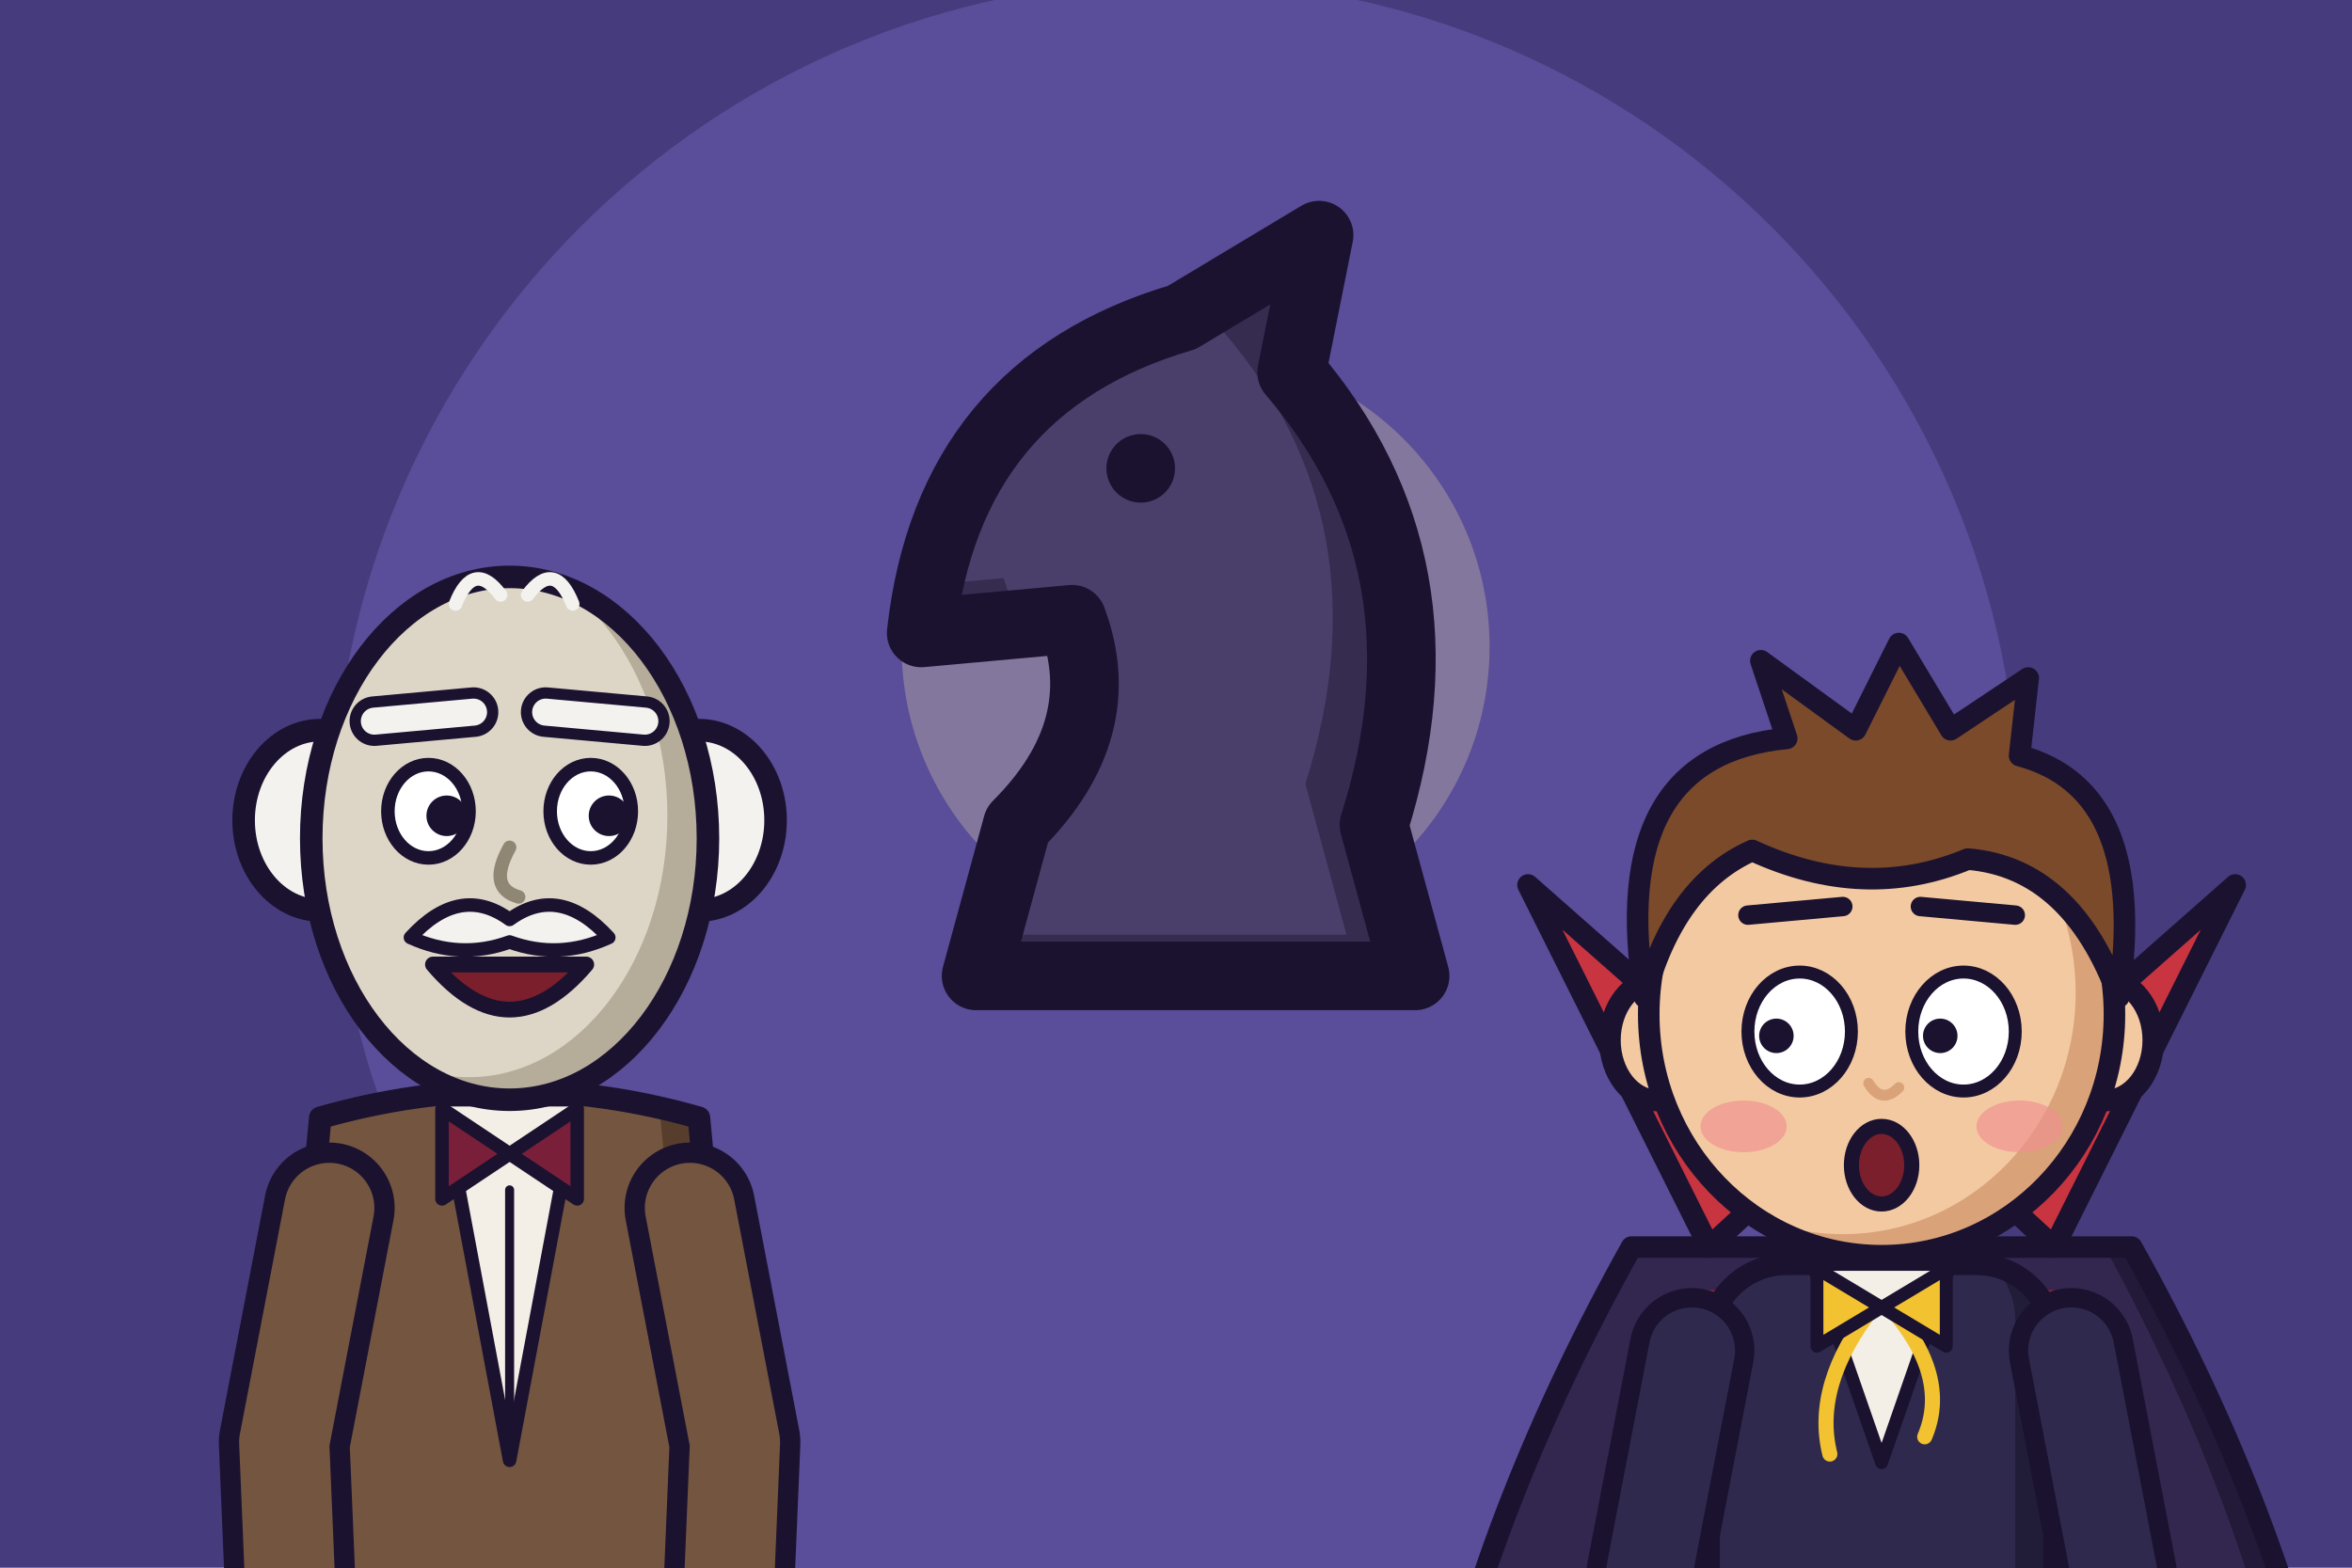
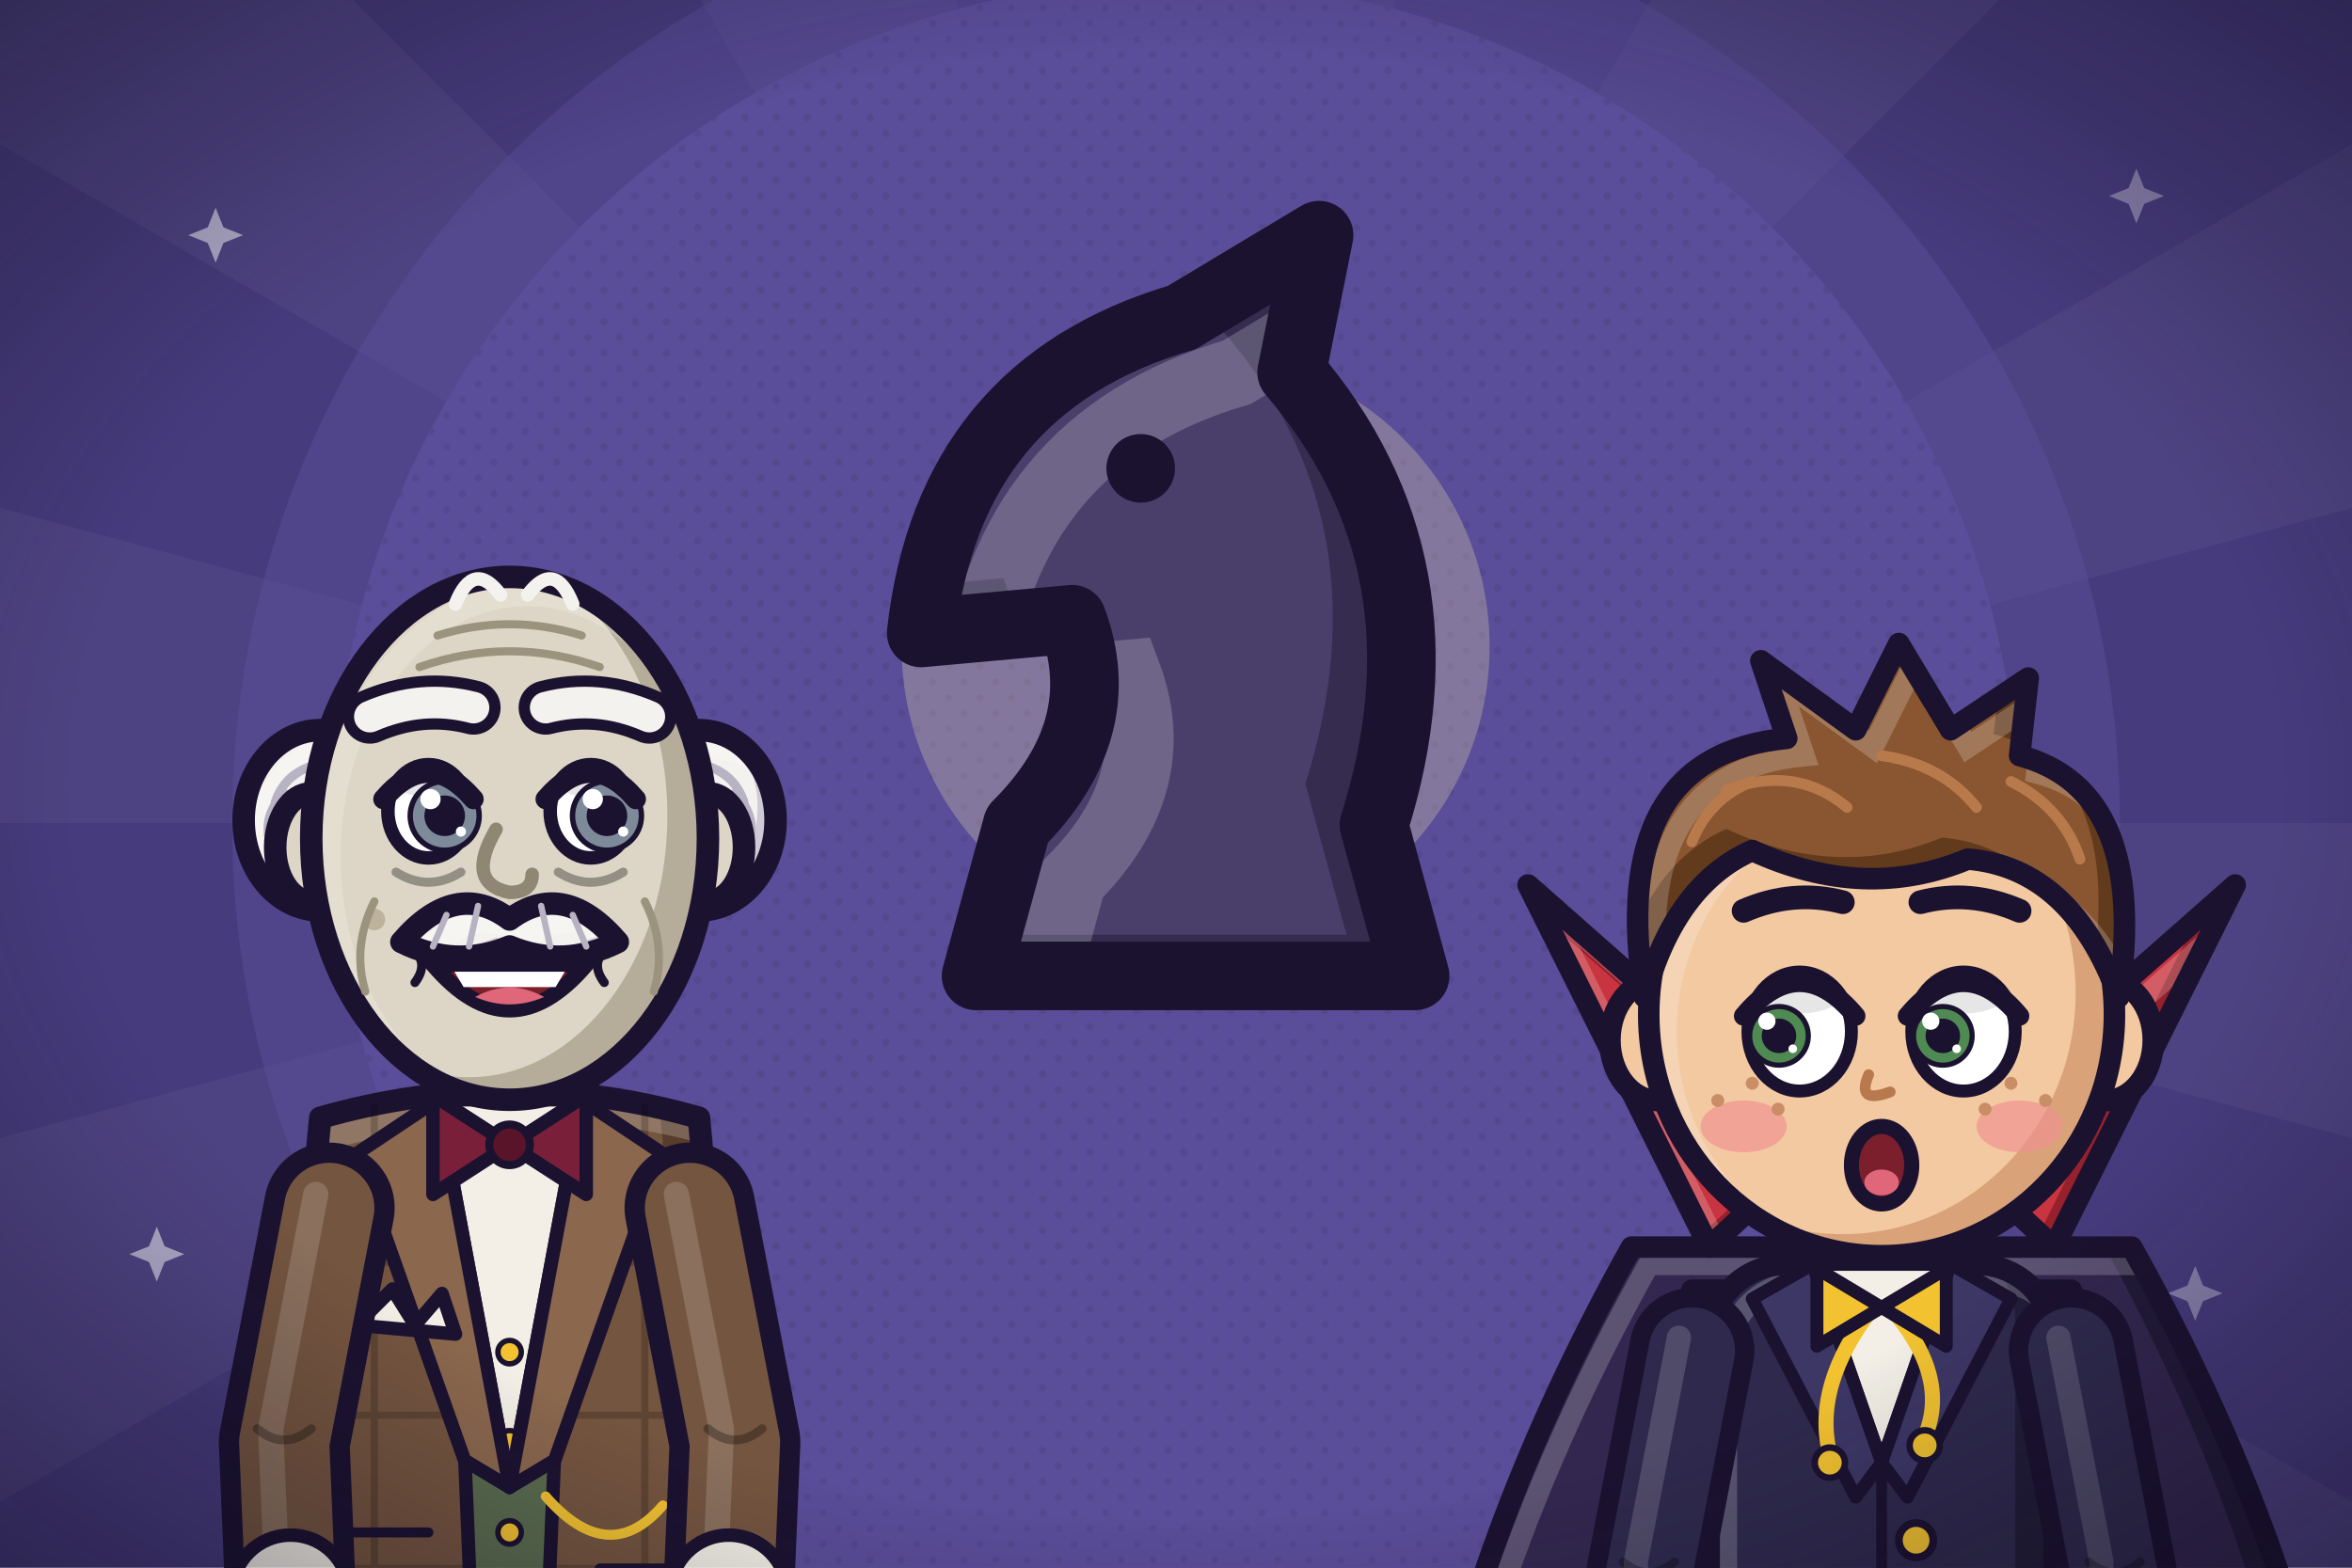
<svg xmlns="http://www.w3.org/2000/svg" viewBox="0 0 1200 800" width="1200" height="800">
+   <defs>
+     <pattern id="wp" width="80" height="110" patternUnits="userSpaceOnUse">
+       <g fill="none" stroke="#000" stroke-opacity=".1" stroke-width="2.5" stroke-linecap="round">
+         <path d="M40 8 Q58 30 40 55 Q22 30 40 8Z M40 55 Q52 70 40 86 Q28 70 40 55Z M40 86 V104 M28 98 Q40 88 52 98 M22 30 Q10 26 6 14 M58 30 Q70 26 74 14" />
+       </g>
+       <g fill="#fff" fill-opacity=".08">
+         <circle cx="0" cy="55" r="5" />
+         <circle cx="80" cy="55" r="5" />
+         <circle cx="0" cy="0" r="3" />
+         <circle cx="80" cy="0" r="3" />
+         <circle cx="0" cy="110" r="3" />
+         <circle cx="80" cy="110" r="3" />
+         <path d="M40 20 Q48 32 40 44 Q32 32 40 20Z" />
+       </g>
+     </pattern>
+     <pattern id="grain" width="320" height="60" patternUnits="userSpaceOnUse">
+       <g fill="none" stroke="#000" stroke-opacity=".13" stroke-width="2" stroke-linecap="round">
+         <path d="M10 12 q60 -8 120 0 t120 2 M40 30 q50 6 100 0 M190 28 q50 -6 110 2 M20 48 q70 -6 140 0 M210 50 q40 4 90 -2" />
+         <ellipse cx="170" cy="30" rx="12" ry="5" />
+         <ellipse cx="170" cy="30" rx="5" ry="2" />
+       </g>
+       <g fill="none" stroke="#fff" stroke-opacity=".06" stroke-width="2">
+         <path d="M60 20 q60 -6 110 0 M220 40 q40 -4 80 0" />
+       </g>
+     </pattern>
+     <pattern id="dots" width="16" height="16" patternUnits="userSpaceOnUse">
+       <circle cx="4" cy="4" r="1.8" fill="#000" fill-opacity=".07" />
+       <circle cx="12" cy="12" r="1.8" fill="#000" fill-opacity=".07" />
+     </pattern>
+     <radialGradient id="vig" cx=".5" cy=".5" r=".75">
+       <stop offset=".62" stop-color="#0b0718" stop-opacity="0" />
+       <stop offset="1" stop-color="#0b0718" stop-opacity=".5" />
+     </radialGradient>
+   </defs>
  <rect width="1200" height="800" fill="#463b7c" />
+   <path d="M600 420 L1800 420 L1759.1 730.6Z" fill="#fff" opacity=".045" />
+   <path d="M600 420 L1639.2 1020 L1448.5 1268.5Z" fill="#fff" opacity=".045" />
+   <path d="M600 420 L1200 1459.2 L910.6 1579.1Z" fill="#fff" opacity=".045" />
+   <path d="M600 420 L600 1620 L289.4 1579.1Z" fill="#fff" opacity=".045" />
+   <path d="M600 420 L0 1459.2 L-248.5 1268.5Z" fill="#fff" opacity=".045" />
+   <path d="M600 420 L-439.2 1020 L-559.1 730.6Z" fill="#fff" opacity=".045" />
+   <path d="M600 420 L-600 420 L-559.1 109.4Z" fill="#fff" opacity=".045" />
+   <path d="M600 420 L-439.2 -180 L-248.5 -428.5Z" fill="#fff" opacity=".045" />
+   <path d="M600 420 L0 -619.2 L289.4 -739.1Z" fill="#fff" opacity=".045" />
+   <path d="M600 420 L600 -780 L910.6 -739.1Z" fill="#fff" opacity=".045" />
+   <path d="M600 420 L1200 -619.2 L1448.5 -428.5Z" fill="#fff" opacity=".045" />
+   <path d="M600 420 L1639.2 -180 L1759.1 109.4Z" fill="#fff" opacity=".045" />
+   <circle cx="600" cy="420" r="481.6" fill="#5a4d99" opacity=".5" />
  <circle cx="600" cy="420" r="430" fill="#5a4d99" />
+   <circle cx="600" cy="420" r="430" fill="url(#dots)" />
+   <path d="M110 106 l4 10 l10 4 l-10 4 l-4 10 l-4 -10 l-10 -4 l10 -4z" fill="#fff" opacity="0.55" />
+   <path d="M1090 86 l4 10 l10 4 l-10 4 l-4 10 l-4 -10 l-10 -4 l10 -4z" fill="#fff" opacity="0.35" />
+   <path d="M80 626 l4 10 l10 4 l-10 4 l-4 10 l-4 -10 l-10 -4 l10 -4z" fill="#fff" opacity="0.55" />
+   <path d="M1120 646 l4 10 l10 4 l-10 4 l-4 10 l-4 -10 l-10 -4 l10 -4z" fill="#fff" opacity="0.35" />
+   <path d="M200 366 l4 10 l10 4 l-10 4 l-4 10 l-4 -10 l-10 -4 l10 -4z" fill="#fff" opacity="0.55" />
+   <path d="M1010 386 l4 10 l10 4 l-10 4 l-4 10 l-4 -10 l-10 -4 l10 -4z" fill="#fff" opacity="0.35" />
  <g transform="translate(260 1150) scale(2.3)">
    <ellipse cx="0" cy="2" rx="80" ry="12" fill="#000" opacity=".25" />
    <rect x="-27" y="-132" width="23" height="124" rx="5" fill="#3d3a50" stroke="#1b1230" stroke-width="5" stroke-linejoin="round" stroke-linecap="round" />
    <rect x="4" y="-132" width="23" height="124" rx="5" fill="#3d3a50" stroke="#1b1230" stroke-width="5" stroke-linejoin="round" stroke-linecap="round" />
+     <path d="M-15 -126 V-12 M16 -126 V-12" fill="none" stroke="#23212f" stroke-width="1.8" stroke-linecap="round" stroke-linejoin="round" />
+     <rect x="-27" y="-132" width="7" height="120" rx="3" fill="#fff" opacity=".1" />
+     <rect x="4" y="-132" width="7" height="120" rx="3" fill="#fff" opacity=".1" />
    <ellipse cx="-20" cy="-4" rx="20" ry="9" fill="#2a1c18" stroke="#1b1230" stroke-width="5" stroke-linejoin="round" stroke-linecap="round" />
+     <ellipse cx="-26" cy="-7" rx="7" ry="2.5" fill="#fff" opacity=".35" />
+     <path d="M-38 0 h36" fill="none" stroke="#1b1230" stroke-width="2" stroke-linecap="round" stroke-linejoin="round" />
    <ellipse cx="20" cy="-4" rx="20" ry="9" fill="#2a1c18" stroke="#1b1230" stroke-width="5" stroke-linejoin="round" stroke-linecap="round" />
+     <ellipse cx="14" cy="-7" rx="7" ry="2.5" fill="#fff" opacity=".35" />
+     <path d="M2 0 h36" fill="none" stroke="#1b1230" stroke-width="2" stroke-linecap="round" stroke-linejoin="round" />
    <g transform="translate(0 0)">
      <clipPath id="c0">
        <path d="M-42 -252 Q-50 -170 -44 -118 L44 -118 Q50 -170 42 -252 Q0 -264 -42 -252Z" />
      </clipPath>
      <path d="M-42 -252 Q-50 -170 -44 -118 L44 -118 Q50 -170 42 -252 Q0 -264 -42 -252Z" fill="#573d2c" />
      <g clip-path="url(#c0)">
        <path d="M-42 -252 Q-50 -170 -44 -118 L44 -118 Q50 -170 42 -252 Q0 -264 -42 -252Z" fill="#74553f" transform="translate(-9 -5)" />
+         <path d="M-42 -252 Q-50 -170 -44 -118 L44 -118 Q50 -170 42 -252 Q0 -264 -42 -252Z" fill="none" stroke="#fff" stroke-opacity=".2" stroke-width="5" transform="translate(4 4)" />
      </g>
      <path d="M-42 -252 Q-50 -170 -44 -118 L44 -118 Q50 -170 42 -252 Q0 -264 -42 -252Z" fill="none" stroke="#1b1230" stroke-width="5" stroke-linejoin="round" stroke-linecap="round" />
-       <path d="M-15 -256 L0 -176 L15 -256 Z" fill="#f3efe6" stroke="#1b1230" stroke-width="3" stroke-linejoin="round" stroke-linecap="round" />
-       <path d="M0 -236 V-180" fill="none" stroke="#1b1230" stroke-width="2" stroke-linecap="round" stroke-linejoin="round" />
-       <path d="M0 -244 L-15 -254 L-15 -234 Z" fill="#7a1f3a" stroke="#1b1230" stroke-width="3" stroke-linejoin="round" stroke-linecap="round" />
-       <path d="M0 -244 L15 -254 L15 -234 Z" fill="#7a1f3a" stroke="#1b1230" stroke-width="3" stroke-linejoin="round" stroke-linecap="round" />
+       <clipPath id="c1">
+         <path d="M-42 -252 Q-50 -170 -44 -118 L44 -118 Q50 -170 42 -252 Q0 -264 -42 -252Z" />
+       </clipPath>
+       <g clip-path="url(#c1)">
+         <path d="M-50 -220 H50 M-50 -186 H50 M-50 -152 H50 M-30 -260 V-118 M30 -260 V-118" fill="none" stroke="#00000030" stroke-width="1.6" stroke-linecap="round" stroke-linejoin="round" />
+       </g>
+       <path d="M-16 -256 L0 -170 L16 -256 Z" fill="#f3efe6" stroke="#1b1230" stroke-width="3" stroke-linejoin="round" stroke-linecap="round" />
+       <path d="M-12 -226 L0 -170 L12 -226 L8 -130 L-8 -130Z" fill="#5a6b4e" stroke="#1b1230" stroke-width="3" stroke-linejoin="round" stroke-linecap="round" />
+       <circle cx="0" cy="-200" r="2.6" fill="#f2c230" stroke="#1b1230" stroke-width="1.2" />
+       <circle cx="0" cy="-180" r="2.6" fill="#f2c230" stroke="#1b1230" stroke-width="1.2" />
+       <circle cx="0" cy="-160" r="2.6" fill="#f2c230" stroke="#1b1230" stroke-width="1.2" />
+       <circle cx="0" cy="-142" r="2.6" fill="#f2c230" stroke="#1b1230" stroke-width="1.2" />
+       <path d="M-16 -256 L-34 -244 L-10 -176 L0 -170Z" fill="#8a674d" stroke="#1b1230" stroke-width="3" stroke-linejoin="round" stroke-linecap="round" />
+       <path d="M16 -256 L34 -244 L10 -176 L0 -170Z" fill="#8a674d" stroke="#1b1230" stroke-width="3" stroke-linejoin="round" stroke-linecap="round" />
+       <path d="M8 -168 q14 16 26 2" fill="none" stroke="#f2c230" stroke-width="2.2" stroke-linecap="round" stroke-linejoin="round" />
+       <path d="M-36 -160 h18 M20 -152 h16" fill="none" stroke="#1b1230" stroke-width="2.2" stroke-linecap="round" stroke-linejoin="round" />
+       <path d="M-34 -206 l8 -8 l5 8 l6 -7 l3 9z" fill="#f3efe6" stroke="#1b1230" stroke-width="3" stroke-linejoin="round" stroke-linecap="round" />
+       <path d="M0 -246 L-17 -257 L-17 -235 Z" fill="#7a1f3a" stroke="#1b1230" stroke-width="3" stroke-linejoin="round" stroke-linecap="round" />
+       <path d="M0 -246 L17 -257 L17 -235 Z" fill="#7a1f3a" stroke="#1b1230" stroke-width="3" stroke-linejoin="round" stroke-linecap="round" />
+       <circle cx="0" cy="-246" r="4.5" fill="#5a1429" stroke="#1b1230" stroke-width="1.8" />
    </g>
    <g transform="translate(0 0)">
      <g transform="translate(0 -314)">
-         <ellipse cx="-42" cy="-4" rx="17" ry="20" fill="#f4f2ee" stroke="#1b1230" stroke-width="5" stroke-linejoin="round" stroke-linecap="round" />
-         <ellipse cx="42" cy="-4" rx="17" ry="20" fill="#f4f2ee" stroke="#1b1230" stroke-width="5" stroke-linejoin="round" stroke-linecap="round" />
-         <clipPath id="c1">
+         <clipPath id="c2">
+           <ellipse cx="-42" cy="-4" rx="17" ry="20" />
+         </clipPath>
+         <ellipse cx="-42" cy="-4" rx="17" ry="20" fill="#cfcbd6" />
+         <g clip-path="url(#c2)">
+           <ellipse cx="-42" cy="-4" rx="17" ry="20" fill="#f4f2ee" transform="translate(-4 -3)" />
+           <ellipse cx="-42" cy="-4" rx="17" ry="20" fill="none" stroke="#fff" stroke-opacity=".2" stroke-width="5" transform="translate(4 4)" />
+         </g>
+         <ellipse cx="-42" cy="-4" rx="17" ry="20" fill="none" stroke="#1b1230" stroke-width="5" stroke-linejoin="round" stroke-linecap="round" />
+         <clipPath id="c3">
+           <ellipse cx="42" cy="-4" rx="17" ry="20" />
+         </clipPath>
+         <ellipse cx="42" cy="-4" rx="17" ry="20" fill="#cfcbd6" />
+         <g clip-path="url(#c3)">
+           <ellipse cx="42" cy="-4" rx="17" ry="20" fill="#f4f2ee" transform="translate(-4 -3)" />
+           <ellipse cx="42" cy="-4" rx="17" ry="20" fill="none" stroke="#fff" stroke-opacity=".2" stroke-width="5" transform="translate(4 4)" />
+         </g>
+         <ellipse cx="42" cy="-4" rx="17" ry="20" fill="none" stroke="#1b1230" stroke-width="5" stroke-linejoin="round" stroke-linecap="round" />
+         <path d="M-50 -10 q-6 6 -2 14 M50 -10 q6 6 2 14 M-44 -16 q-6 2 -8 8 M44 -16 q6 2 8 8" fill="none" stroke="#b8b3c2" stroke-width="2" stroke-linecap="round" stroke-linejoin="round" />
+         <ellipse cx="-44" cy="2" rx="8" ry="12" fill="#ddd6c6" stroke="#1b1230" stroke-width="5" stroke-linejoin="round" stroke-linecap="round" />
+         <ellipse cx="44" cy="2" rx="8" ry="12" fill="#ddd6c6" stroke="#1b1230" stroke-width="5" stroke-linejoin="round" stroke-linecap="round" />
+         <clipPath id="c4">
          <ellipse cx="0" cy="0" rx="44" ry="58" />
        </clipPath>
        <ellipse cx="0" cy="0" rx="44" ry="58" fill="#b5ac99" />
-         <g clip-path="url(#c1)">
+         <g clip-path="url(#c4)">
          <ellipse cx="0" cy="0" rx="44" ry="58" fill="#ddd6c6" transform="translate(-9 -5)" />
+           <ellipse cx="0" cy="0" rx="44" ry="58" fill="none" stroke="#fff" stroke-opacity=".2" stroke-width="5" transform="translate(4 4)" />
        </g>
        <ellipse cx="0" cy="0" rx="44" ry="58" fill="none" stroke="#1b1230" stroke-width="5" stroke-linejoin="round" stroke-linecap="round" />
        <path d="M-12 -52 q4 -10 10 -2 M4 -54 q6 -8 10 2" fill="none" stroke="#f4f2ee" stroke-width="3" stroke-linecap="round" stroke-linejoin="round" />
+         <path d="M-20 -38 q20 -7 40 0 M-16 -45 q16 -5 32 0" fill="none" stroke="#9c937f" stroke-width="1.8" stroke-linecap="round" stroke-linejoin="round" />
+         <circle cx="-24" cy="-30" r="3" fill="#a89a80" opacity=".6" />
+         <circle cx="28" cy="-24" r="2.2" fill="#a89a80" opacity=".6" />
+         <circle cx="-30" cy="18" r="2.4" fill="#a89a80" opacity=".6" />
+         <path d="M-30 14 q-5 10 -2 20 M30 14 q5 10 2 20" fill="none" stroke="#9c937f" stroke-width="1.8" stroke-linecap="round" stroke-linejoin="round" />
        <ellipse cx="-18" cy="-6" rx="9" ry="10.35" fill="#fff" stroke="#1b1230" stroke-width="3" />
-         <circle cx="-13.95" cy="-5" r="4.5" fill="#1b1230" />
+         <ellipse cx="-18" cy="-12.75" rx="7.65" ry="3.6" fill="#000" opacity=".1" />
+         <circle cx="-14.4" cy="-5" r="7.65" fill="#7d8a99" />
+         <circle cx="-14.4" cy="-5" r="7.65" fill="none" stroke="#1b1230" stroke-width="1.2" />
+         <circle cx="-14.4" cy="-5" r="4.5" fill="#1b1230" />
+         <circle cx="-17.55" cy="-8.7" r="2.25" fill="#fff" />
+         <circle cx="-10.8" cy="-1.5" r="1.125" fill="#fff" />
+         <path d="M-28 -8.7 Q-18 -20.4 -8 -8.7" fill="none" stroke="#1b1230" stroke-width="4.5" stroke-linecap="round" stroke-linejoin="round" />
+         <path d="M-25.2 7.5 q7.2 4.5 14.4 0" fill="none" stroke="#00000055" stroke-width="2" stroke-linecap="round" stroke-linejoin="round" />
        <ellipse cx="18" cy="-6" rx="9" ry="10.35" fill="#fff" stroke="#1b1230" stroke-width="3" />
-         <circle cx="22.05" cy="-5" r="4.5" fill="#1b1230" />
-         <path d="M-30 -26 L-8 -28" fill="none" stroke="#1b1230" stroke-width="11" stroke-linecap="round" stroke-linejoin="round" />
-         <path d="M-30 -26 L-8 -28" fill="none" stroke="#f4f2ee" stroke-width="6" stroke-linecap="round" stroke-linejoin="round" />
-         <path d="M30 -26 L8 -28" fill="none" stroke="#1b1230" stroke-width="11" stroke-linecap="round" stroke-linejoin="round" />
-         <path d="M30 -26 L8 -28" fill="none" stroke="#f4f2ee" stroke-width="6" stroke-linecap="round" stroke-linejoin="round" />
+         <ellipse cx="18" cy="-12.75" rx="7.65" ry="3.6" fill="#000" opacity=".1" />
+         <circle cx="21.6" cy="-5" r="7.65" fill="#7d8a99" />
+         <circle cx="21.6" cy="-5" r="7.65" fill="none" stroke="#1b1230" stroke-width="1.2" />
+         <circle cx="21.6" cy="-5" r="4.5" fill="#1b1230" />
+         <circle cx="18.45" cy="-8.7" r="2.25" fill="#fff" />
+         <circle cx="25.2" cy="-1.5" r="1.125" fill="#fff" />
+         <path d="M8 -8.7 Q18 -20.4 28 -8.7" fill="none" stroke="#1b1230" stroke-width="4.5" stroke-linecap="round" stroke-linejoin="round" />
+         <path d="M10.8 7.5 q7.2 4.5 14.4 0" fill="none" stroke="#00000055" stroke-width="2" stroke-linecap="round" stroke-linejoin="round" />
+         <path d="M-31 -27 Q-19.5 -32 -8 -29" fill="none" stroke="#1b1230" stroke-width="12" stroke-linecap="round" stroke-linejoin="round" />
+         <path d="M-31 -27 Q-19.5 -32 -8 -29" fill="none" stroke="#f4f2ee" stroke-width="7" stroke-linecap="round" stroke-linejoin="round" />
+         <path d="M31 -27 Q19.5 -32 8 -29" fill="none" stroke="#1b1230" stroke-width="12" stroke-linecap="round" stroke-linejoin="round" />
+         <path d="M31 -27 Q19.5 -32 8 -29" fill="none" stroke="#f4f2ee" stroke-width="7" stroke-linecap="round" stroke-linejoin="round" />
        <path d="M-17 28 Q0 48 17 28 Z" fill="#7a1f2b" stroke="#1b1230" stroke-width="3.5" stroke-linejoin="round" />
-         <path d="M0 2 q-5 9 2 11" fill="none" stroke="#8f8674" stroke-width="3" stroke-linecap="round" stroke-linejoin="round" />
-         <path d="M-22 22 Q-11 10 0 18 Q11 10 22 22 Q11 27 0 23 Q-11 27 -22 22Z" fill="#f4f2ee" stroke="#1b1230" stroke-width="3" stroke-linejoin="round" stroke-linecap="round" />
+         <path d="M-7.65 35.2 Q0 31 7.65 35.2 Q0 38.5 -7.65 35.2Z" fill="#e0667a" />
+         <path d="M-12.24 29.6 H12.24 L10.2 33 H-10.2Z" fill="#fff" />
+         <path d="M-21 25 q3 3 0 7 M21 25 q-3 3 0 7" fill="none" stroke="#1b1230" stroke-width="2" stroke-linecap="round" stroke-linejoin="round" />
+         <path d="M-3 -2 q-7 12 3 14 q5 0 5 -4" fill="none" stroke="#8f8674" stroke-width="3" stroke-linecap="round" stroke-linejoin="round" />
+         <clipPath id="c5">
+           <path d="M-24 23 Q-12 9 0 18 Q12 9 24 23 Q12 29 0 24 Q-12 29 -24 23Z" />
+         </clipPath>
+         <path d="M-24 23 Q-12 9 0 18 Q12 9 24 23 Q12 29 0 24 Q-12 29 -24 23Z" fill="#cfcbd6" />
+         <g clip-path="url(#c5)">
+           <path d="M-24 23 Q-12 9 0 18 Q12 9 24 23 Q12 29 0 24 Q-12 29 -24 23Z" fill="#f4f2ee" transform="translate(-3 -2)" />
+           <path d="M-24 23 Q-12 9 0 18 Q12 9 24 23 Q12 29 0 24 Q-12 29 -24 23Z" fill="none" stroke="#fff" stroke-opacity=".2" stroke-width="5" transform="translate(4 4)" />
+         </g>
+         <path d="M-24 23 Q-12 9 0 18 Q12 9 24 23 Q12 29 0 24 Q-12 29 -24 23Z" fill="none" stroke="#1b1230" stroke-width="5" stroke-linejoin="round" stroke-linecap="round" />
+         <path d="M-14 17 l-3 7 M-7 15 l-2 9 M7 15 l2 9 M14 17 l3 7" fill="none" stroke="#b8b3c2" stroke-width="1.4" stroke-linecap="round" stroke-linejoin="round" />
      </g>
      <polyline points="-40,-232 -50,-180 -48,-132" fill="none" stroke-linecap="round" stroke-linejoin="round" stroke="#1b1230" stroke-width="29" />
      <polyline points="-40,-232 -50,-180 -48,-132" fill="none" stroke-linecap="round" stroke-linejoin="round" stroke="#74553f" stroke-width="20" />
+       <polyline points="-43,-235 -53,-183 -51,-135" fill="none" stroke-linecap="round" stroke-linejoin="round" stroke="#fff" stroke-opacity=".16" stroke-width="5.6" />
+       <path d="M-56 -183 q6 5 12 0" fill="none" stroke="#000" stroke-opacity=".3" stroke-width="2" stroke-linecap="round" />
+       <circle cx="-48.6" cy="-146.4" r="13" fill="#f3efe6" stroke="#1b1230" stroke-width="3" stroke-linejoin="round" stroke-linecap="round" />
+       <circle cx="-39" cy="-138" r="6" fill="#ddd6c6" stroke="#1b1230" stroke-width="3" stroke-linejoin="round" stroke-linecap="round" />
      <circle cx="-48" cy="-132" r="12" fill="#ddd6c6" stroke="#1b1230" stroke-width="5" stroke-linejoin="round" stroke-linecap="round" />
+       <path d="M-53 -129 v6 M-48 -128 v6 M-43 -129 v6" fill="none" stroke="#00000066" stroke-width="1.8" stroke-linecap="round" stroke-linejoin="round" />
+       <circle cx="-52" cy="-137" r="3.5" fill="#fff" opacity=".3" />
      <polyline points="40,-232 50,-180 48,-132" fill="none" stroke-linecap="round" stroke-linejoin="round" stroke="#1b1230" stroke-width="29" />
      <polyline points="40,-232 50,-180 48,-132" fill="none" stroke-linecap="round" stroke-linejoin="round" stroke="#74553f" stroke-width="20" />
+       <polyline points="37,-235 47,-183 45,-135" fill="none" stroke-linecap="round" stroke-linejoin="round" stroke="#fff" stroke-opacity=".16" stroke-width="5.6" />
+       <path d="M44 -183 q6 5 12 0" fill="none" stroke="#000" stroke-opacity=".3" stroke-width="2" stroke-linecap="round" />
+       <circle cx="48.6" cy="-146.4" r="13" fill="#f3efe6" stroke="#1b1230" stroke-width="3" stroke-linejoin="round" stroke-linecap="round" />
+       <circle cx="39" cy="-138" r="6" fill="#ddd6c6" stroke="#1b1230" stroke-width="3" stroke-linejoin="round" stroke-linecap="round" />
      <circle cx="48" cy="-132" r="12" fill="#ddd6c6" stroke="#1b1230" stroke-width="5" stroke-linejoin="round" stroke-linecap="round" />
+       <path d="M43 -129 v6 M48 -128 v6 M53 -129 v6" fill="none" stroke="#00000066" stroke-width="1.8" stroke-linecap="round" stroke-linejoin="round" />
+       <circle cx="44" cy="-137" r="3.5" fill="#fff" opacity=".3" />
    </g>
  </g>
  <g transform="translate(960 1160) scale(2.2)">
    <ellipse cx="0" cy="2" rx="100" ry="12" fill="#000" opacity=".25" />
-     <clipPath id="c2">
+     <clipPath id="c6">
      <path d="M-58 -238 Q-124 -120 -108 -8 Q-72 -24 -54 -6 Q-27 -24 0 -6 Q27 -24 54 -6 Q72 -24 108 -8 Q124 -120 58 -238 Z" />
    </clipPath>
    <path d="M-58 -238 Q-124 -120 -108 -8 Q-72 -24 -54 -6 Q-27 -24 0 -6 Q27 -24 54 -6 Q72 -24 108 -8 Q124 -120 58 -238 Z" fill="#221a38" />
-     <g clip-path="url(#c2)">
+     <g clip-path="url(#c6)">
      <path d="M-58 -238 Q-124 -120 -108 -8 Q-72 -24 -54 -6 Q-27 -24 0 -6 Q27 -24 54 -6 Q72 -24 108 -8 Q124 -120 58 -238 Z" fill="#33274f" transform="translate(-9 -5)" />
+       <path d="M-58 -238 Q-124 -120 -108 -8 Q-72 -24 -54 -6 Q-27 -24 0 -6 Q27 -24 54 -6 Q72 -24 108 -8 Q124 -120 58 -238 Z" fill="none" stroke="#fff" stroke-opacity=".2" stroke-width="5" transform="translate(4 4)" />
    </g>
    <path d="M-58 -238 Q-124 -120 -108 -8 Q-72 -24 -54 -6 Q-27 -24 0 -6 Q27 -24 54 -6 Q72 -24 108 -8 Q124 -120 58 -238 Z" fill="none" stroke="#1b1230" stroke-width="5" stroke-linejoin="round" stroke-linecap="round" />
-     <path d="M-44 -228 Q-78 -120 -66 -26 L66 -26 Q78 -120 44 -228 Z" fill="#a3202f" />
+     <clipPath id="c7">
+       <path d="M-44 -228 Q-78 -120 -66 -26 Q-33 -38 0 -26 Q33 -38 66 -26 Q78 -120 44 -228 Z" />
+     </clipPath>
+     <path d="M-44 -228 Q-78 -120 -66 -26 Q-33 -38 0 -26 Q33 -38 66 -26 Q78 -120 44 -228 Z" fill="#861a2a" />
+     <g clip-path="url(#c7)">
+       <path d="M-44 -228 Q-78 -120 -66 -26 Q-33 -38 0 -26 Q33 -38 66 -26 Q78 -120 44 -228 Z" fill="#b32535" transform="translate(-6 0)" />
+       <path d="M-44 -228 Q-78 -120 -66 -26 Q-33 -38 0 -26 Q33 -38 66 -26 Q78 -120 44 -228 Z" fill="none" stroke="#fff" stroke-opacity=".2" stroke-width="5" transform="translate(4 4)" />
+     </g>
+     <path d="M-44 -228 Q-78 -120 -66 -26 Q-33 -38 0 -26 Q33 -38 66 -26 Q78 -120 44 -228 Z" fill="none" stroke="#1b1230" stroke-width="5" stroke-linejoin="round" stroke-linecap="round" />
+     <path d="M-58 -200 Q-76 -110 -70 -34 M58 -200 Q76 -110 70 -34 M-48 -180 Q-56 -110 -50 -40 M48 -180 Q56 -110 50 -40" fill="none" stroke="#00000045" stroke-width="2.5" stroke-linecap="round" stroke-linejoin="round" />
+     <path d="M-92 -150 Q-104 -80 -96 -22 M92 -150 Q104 -80 96 -22 M-78 -110 Q-86 -60 -80 -20 M78 -110 Q86 -60 80 -20" fill="none" stroke="#0000004d" stroke-width="2.5" stroke-linecap="round" stroke-linejoin="round" />
    <rect x="-31" y="-112" width="27" height="104" rx="6" fill="#4f74ad" stroke="#1b1230" stroke-width="5" stroke-linejoin="round" stroke-linecap="round" />
    <rect x="4" y="-112" width="27" height="104" rx="6" fill="#4f74ad" stroke="#1b1230" stroke-width="5" stroke-linejoin="round" stroke-linecap="round" />
+     <rect x="-31" y="-112" width="9" height="100" rx="4" fill="#fff" opacity=".12" />
+     <rect x="4" y="-112" width="9" height="100" rx="4" fill="#fff" opacity=".12" />
+     <path d="M-10 -106 V-14 M25 -106 V-14" fill="none" stroke="#2c4470" stroke-width="1.8" stroke-linecap="round" stroke-linejoin="round" />
+     <path d="M-28 -62 q10 5 20 0 M7 -62 q10 5 20 0" fill="none" stroke="#2c4470" stroke-width="1.8" stroke-linecap="round" stroke-linejoin="round" />
+     <rect x="-33" y="-22" width="31" height="12" rx="4" fill="#6f93c9" stroke="#1b1230" stroke-width="5" stroke-linejoin="round" stroke-linecap="round" />
+     <rect x="2" y="-22" width="31" height="12" rx="4" fill="#6f93c9" stroke="#1b1230" stroke-width="5" stroke-linejoin="round" stroke-linecap="round" />
    <ellipse cx="-22" cy="-4" rx="22" ry="10" fill="#f4efe6" stroke="#1b1230" stroke-width="5" stroke-linejoin="round" stroke-linecap="round" />
+     <path d="M-44 -3 a22 10 0 0 0 44 0 l0 3 a22 9 0 0 1 -44 0z" fill="#c8343f" stroke="#1b1230" stroke-width="3" stroke-linejoin="round" stroke-linecap="round" />
+     <path d="M-30 -10 l6 5 M-23 -12 l6 5 M-16 -11 l5 4" fill="none" stroke="#1b1230" stroke-width="1.8" stroke-linecap="round" stroke-linejoin="round" />
+     <circle cx="-36" cy="-5" r="2.5" fill="#c8343f" />
    <ellipse cx="22" cy="-4" rx="22" ry="10" fill="#f4efe6" stroke="#1b1230" stroke-width="5" stroke-linejoin="round" stroke-linecap="round" />
+     <path d="M0 -3 a22 10 0 0 0 44 0 l0 3 a22 9 0 0 1 -44 0z" fill="#c8343f" stroke="#1b1230" stroke-width="3" stroke-linejoin="round" stroke-linecap="round" />
+     <path d="M14 -10 l6 5 M21 -12 l6 5 M28 -11 l5 4" fill="none" stroke="#1b1230" stroke-width="1.8" stroke-linecap="round" stroke-linejoin="round" />
+     <circle cx="8" cy="-5" r="2.5" fill="#c8343f" />
    <g transform="translate(0 0)">
-       <path d="M-40 -238 L-82 -322 L-14 -262 Z" fill="#c8343f" stroke="#1b1230" stroke-width="5" stroke-linejoin="round" stroke-linecap="round" />
-       <path d="M40 -238 L82 -322 L14 -262 Z" fill="#c8343f" stroke="#1b1230" stroke-width="5" stroke-linejoin="round" stroke-linecap="round" />
-       <clipPath id="c3">
+       <clipPath id="c8">
+         <path d="M-40 -238 L-82 -322 L-14 -262 Z" />
+       </clipPath>
+       <path d="M-40 -238 L-82 -322 L-14 -262 Z" fill="#96202b" />
+       <g clip-path="url(#c8)">
+         <path d="M-40 -238 L-82 -322 L-14 -262 Z" fill="#c8343f" transform="translate(-5 0)" />
+         <path d="M-40 -238 L-82 -322 L-14 -262 Z" fill="none" stroke="#fff" stroke-opacity=".2" stroke-width="5" transform="translate(4 4)" />
+       </g>
+       <path d="M-40 -238 L-82 -322 L-14 -262 Z" fill="none" stroke="#1b1230" stroke-width="5" stroke-linejoin="round" stroke-linecap="round" />
+       <clipPath id="c9">
+         <path d="M40 -238 L82 -322 L14 -262 Z" />
+       </clipPath>
+       <path d="M40 -238 L82 -322 L14 -262 Z" fill="#96202b" />
+       <g clip-path="url(#c9)">
+         <path d="M40 -238 L82 -322 L14 -262 Z" fill="#c8343f" transform="translate(-5 0)" />
+         <path d="M40 -238 L82 -322 L14 -262 Z" fill="none" stroke="#fff" stroke-opacity=".2" stroke-width="5" transform="translate(4 4)" />
+       </g>
+       <path d="M40 -238 L82 -322 L14 -262 Z" fill="none" stroke="#1b1230" stroke-width="5" stroke-linejoin="round" stroke-linecap="round" />
+       <clipPath id="c10">
        <rect x="-40" y="-234" width="80" height="132" rx="18" />
      </clipPath>
      <rect x="-40" y="-234" width="80" height="132" rx="18" fill="#211d38" />
-       <g clip-path="url(#c3)">
+       <g clip-path="url(#c10)">
        <rect x="-40" y="-234" width="80" height="132" rx="18" fill="#2f2a4d" transform="translate(-9 -5)" />
+         <rect x="-40" y="-234" width="80" height="132" rx="18" fill="none" stroke="#fff" stroke-opacity=".2" stroke-width="5" transform="translate(4 4)" />
      </g>
      <rect x="-40" y="-234" width="80" height="132" rx="18" fill="none" stroke="#1b1230" stroke-width="5" stroke-linejoin="round" stroke-linecap="round" />
      <path d="M-16 -234 L0 -188 L16 -234 Z" fill="#f3efe6" stroke="#1b1230" stroke-width="3" stroke-linejoin="round" stroke-linecap="round" />
+       <path d="M0 -188 V-106" fill="none" stroke="#1b1230" stroke-width="2.5" stroke-linecap="round" stroke-linejoin="round" />
+       <path d="M-16 -234 L-30 -226 L-6 -180 L0 -188Z" fill="#3d3766" stroke="#1b1230" stroke-width="3" stroke-linejoin="round" stroke-linecap="round" />
+       <path d="M16 -234 L30 -226 L6 -180 L0 -188Z" fill="#3d3766" stroke="#1b1230" stroke-width="3" stroke-linejoin="round" stroke-linecap="round" />
+       <circle cx="8" cy="-170" r="4" fill="#f2c230" stroke="#1b1230" stroke-width="1.8" />
+       <circle cx="8" cy="-148" r="4" fill="#f2c230" stroke="#1b1230" stroke-width="1.8" />
+       <circle cx="8" cy="-126" r="4" fill="#f2c230" stroke="#1b1230" stroke-width="1.8" />
+       <path d="M-30 -146 h18" fill="none" stroke="#1b1230" stroke-width="2.5" stroke-linecap="round" stroke-linejoin="round" />
+       <path d="M-28 -146 q10 16 22 2" fill="none" stroke="#f2c230" stroke-width="2" stroke-linecap="round" stroke-linejoin="round" />
+       <path d="M-40 -128 q40 12 80 0" fill="none" stroke="#000" stroke-opacity=".3" stroke-width="2" />
      <path d="M-2 -224 Q-16 -206 -12 -190 M2 -224 Q16 -208 10 -194" fill="none" stroke="#f2c230" stroke-width="3.5" stroke-linecap="round" stroke-linejoin="round" />
+       <circle cx="-12" cy="-188" r="3.5" fill="#f2c230" stroke="#1b1230" stroke-width="1.5" />
+       <circle cx="10" cy="-192" r="3.5" fill="#f2c230" stroke="#1b1230" stroke-width="1.5" />
      <path d="M0 -224 L-15 -233 L-15 -215 Z" fill="#f2c230" stroke="#1b1230" stroke-width="3" stroke-linejoin="round" stroke-linecap="round" />
      <path d="M0 -224 L15 -233 L15 -215 Z" fill="#f2c230" stroke="#1b1230" stroke-width="3" stroke-linejoin="round" stroke-linecap="round" />
    </g>
    <g transform="translate(0 0)">
      <ellipse cx="-52" cy="-286" rx="11" ry="14" fill="#f3c9a2" stroke="#1b1230" stroke-width="5" stroke-linejoin="round" stroke-linecap="round" />
      <ellipse cx="52" cy="-286" rx="11" ry="14" fill="#f3c9a2" stroke="#1b1230" stroke-width="5" stroke-linejoin="round" stroke-linecap="round" />
-       <clipPath id="c4">
+       <path d="M-55 -290 q5 4 2 9 M55 -290 q-5 4 -2 9" fill="none" stroke="#d9a279" stroke-width="2" stroke-linecap="round" stroke-linejoin="round" />
+       <clipPath id="c11">
        <ellipse cx="0" cy="-292" rx="54" ry="56" />
      </clipPath>
      <ellipse cx="0" cy="-292" rx="54" ry="56" fill="#d9a279" />
-       <g clip-path="url(#c4)">
+       <g clip-path="url(#c11)">
        <ellipse cx="0" cy="-292" rx="54" ry="56" fill="#f3c9a2" transform="translate(-9 -5)" />
+         <ellipse cx="0" cy="-292" rx="54" ry="56" fill="none" stroke="#fff" stroke-opacity=".2" stroke-width="5" transform="translate(4 4)" />
      </g>
      <ellipse cx="0" cy="-292" rx="54" ry="56" fill="none" stroke="#1b1230" stroke-width="5" stroke-linejoin="round" stroke-linecap="round" />
-       <path d="M-55 -296 Q-64 -352 -22 -356 L-28 -374 L-6 -358 L4 -378 L16 -358 L34 -370 L32 -352 Q62 -344 55 -296 Q44 -326 20 -328 Q-4 -318 -30 -330 Q-48 -322 -55 -296 Z" fill="#7a4a2a" stroke="#1b1230" stroke-width="5" stroke-linejoin="round" stroke-linecap="round" />
+       <clipPath id="c12">
+         <path d="M-55 -296 Q-64 -352 -22 -356 L-28 -374 L-6 -358 L4 -378 L16 -358 L34 -370 L32 -352 Q62 -344 55 -296 Q44 -326 20 -328 Q-4 -318 -30 -330 Q-48 -322 -55 -296 Z" />
+       </clipPath>
+       <path d="M-55 -296 Q-64 -352 -22 -356 L-28 -374 L-6 -358 L4 -378 L16 -358 L34 -370 L32 -352 Q62 -344 55 -296 Q44 -326 20 -328 Q-4 -318 -30 -330 Q-48 -322 -55 -296 Z" fill="#623a1c" />
+       <g clip-path="url(#c12)">
+         <path d="M-55 -296 Q-64 -352 -22 -356 L-28 -374 L-6 -358 L4 -378 L16 -358 L34 -370 L32 -352 Q62 -344 55 -296 Q44 -326 20 -328 Q-4 -318 -30 -330 Q-48 -322 -55 -296 Z" fill="#8a5631" transform="translate(-6 -5)" />
+         <path d="M-55 -296 Q-64 -352 -22 -356 L-28 -374 L-6 -358 L4 -378 L16 -358 L34 -370 L32 -352 Q62 -344 55 -296 Q44 -326 20 -328 Q-4 -318 -30 -330 Q-48 -322 -55 -296 Z" fill="none" stroke="#fff" stroke-opacity=".2" stroke-width="5" transform="translate(4 4)" />
+       </g>
+       <path d="M-55 -296 Q-64 -352 -22 -356 L-28 -374 L-6 -358 L4 -378 L16 -358 L34 -370 L32 -352 Q62 -344 55 -296 Q44 -326 20 -328 Q-4 -318 -30 -330 Q-48 -322 -55 -296 Z" fill="none" stroke="#1b1230" stroke-width="5" stroke-linejoin="round" stroke-linecap="round" />
+       <path d="M-36 -344 Q-20 -350 -8 -340 M0 -352 Q14 -350 22 -340 M-44 -332 Q-40 -342 -30 -346 M30 -346 Q42 -340 46 -328" fill="none" stroke="#b87a4a" stroke-width="2.5" stroke-linecap="round" stroke-linejoin="round" />
      <ellipse cx="-32" cy="-266" rx="10" ry="6" fill="#ef8f8f" opacity=".65" />
      <ellipse cx="32" cy="-266" rx="10" ry="6" fill="#ef8f8f" opacity=".65" />
-       <path d="M-3 -276 q3 5 7 1" fill="none" stroke="#d9a279" stroke-width="2.5" stroke-linecap="round" stroke-linejoin="round" />
+       <circle cx="-38" cy="-272" r="1.5" fill="#c98e66" />
+       <circle cx="-30" cy="-276" r="1.5" fill="#c98e66" />
+       <circle cx="-24" cy="-270" r="1.5" fill="#c98e66" />
+       <circle cx="38" cy="-272" r="1.5" fill="#c98e66" />
+       <circle cx="30" cy="-276" r="1.5" fill="#c98e66" />
+       <circle cx="24" cy="-270" r="1.5" fill="#c98e66" />
+       <path d="M-3 -278 q-3 7 5 4" fill="none" stroke="#b9794f" stroke-width="2.5" stroke-linecap="round" stroke-linejoin="round" />
      <ellipse cx="-19" cy="-288" rx="12" ry="13.8" fill="#fff" stroke="#1b1230" stroke-width="3" />
-       <circle cx="-24.4" cy="-287" r="4" fill="#1b1230" />
+       <ellipse cx="-19" cy="-297" rx="10.2" ry="4.8" fill="#000" opacity=".1" />
+       <circle cx="-23.8" cy="-287" r="6.8" fill="#4f8a52" />
+       <circle cx="-23.8" cy="-287" r="6.8" fill="none" stroke="#1b1230" stroke-width="1.2" />
+       <circle cx="-23.8" cy="-287" r="4" fill="#1b1230" />
+       <circle cx="-26.6" cy="-290.4" r="2" fill="#fff" />
+       <circle cx="-20.6" cy="-284" r="1" fill="#fff" />
+       <path d="M-32 -291.6 Q-19 -307.2 -6 -291.6" fill="none" stroke="#1b1230" stroke-width="4.5" stroke-linecap="round" stroke-linejoin="round" />
      <ellipse cx="19" cy="-288" rx="12" ry="13.8" fill="#fff" stroke="#1b1230" stroke-width="3" />
-       <circle cx="13.6" cy="-287" r="4" fill="#1b1230" />
-       <path d="M-31 -315 L-9 -317" fill="none" stroke="#1b1230" stroke-width="4.5" stroke-linecap="round" stroke-linejoin="round" />
-       <path d="M31 -315 L9 -317" fill="none" stroke="#1b1230" stroke-width="4.5" stroke-linecap="round" stroke-linejoin="round" />
+       <ellipse cx="19" cy="-297" rx="10.2" ry="4.8" fill="#000" opacity=".1" />
+       <circle cx="14.2" cy="-287" r="6.8" fill="#4f8a52" />
+       <circle cx="14.2" cy="-287" r="6.8" fill="none" stroke="#1b1230" stroke-width="1.2" />
+       <circle cx="14.2" cy="-287" r="4" fill="#1b1230" />
+       <circle cx="11.4" cy="-290.4" r="2" fill="#fff" />
+       <circle cx="17.4" cy="-284" r="1" fill="#fff" />
+       <path d="M6 -291.6 Q19 -307.2 32 -291.6" fill="none" stroke="#1b1230" stroke-width="4.5" stroke-linecap="round" stroke-linejoin="round" />
+       <path d="M-32 -316 Q-20.5 -321 -9 -318" fill="none" stroke="#1b1230" stroke-width="5.5" stroke-linecap="round" stroke-linejoin="round" />
+       <path d="M32 -316 Q20.5 -321 9 -318" fill="none" stroke="#1b1230" stroke-width="5.5" stroke-linecap="round" stroke-linejoin="round" />
      <ellipse cx="0" cy="-257" rx="7" ry="9" fill="#7a1f2b" stroke="#1b1230" stroke-width="3.5" />
+       <ellipse cx="0" cy="-253" rx="4" ry="3" fill="#e0667a" />
      <polyline points="-44,-214 -54,-162 -52,-114" fill="none" stroke-linecap="round" stroke-linejoin="round" stroke="#1b1230" stroke-width="29" />
      <polyline points="-44,-214 -54,-162 -52,-114" fill="none" stroke-linecap="round" stroke-linejoin="round" stroke="#2f2a4d" stroke-width="20" />
+       <polyline points="-47,-217 -57,-165 -55,-117" fill="none" stroke-linecap="round" stroke-linejoin="round" stroke="#fff" stroke-opacity=".16" stroke-width="5.6" />
+       <path d="M-60 -165 q6 5 12 0" fill="none" stroke="#000" stroke-opacity=".3" stroke-width="2" stroke-linecap="round" />
+       <circle cx="-52.6" cy="-128.4" r="13" fill="#f3efe6" stroke="#1b1230" stroke-width="3" stroke-linejoin="round" stroke-linecap="round" />
+       <circle cx="-43" cy="-120" r="6" fill="#f3c9a2" stroke="#1b1230" stroke-width="3" stroke-linejoin="round" stroke-linecap="round" />
      <circle cx="-52" cy="-114" r="12" fill="#f3c9a2" stroke="#1b1230" stroke-width="5" stroke-linejoin="round" stroke-linecap="round" />
+       <path d="M-57 -111 v6 M-52 -110 v6 M-47 -111 v6" fill="none" stroke="#00000066" stroke-width="1.8" stroke-linecap="round" stroke-linejoin="round" />
+       <circle cx="-56" cy="-119" r="3.5" fill="#fff" opacity=".3" />
      <polyline points="44,-214 54,-162 52,-114" fill="none" stroke-linecap="round" stroke-linejoin="round" stroke="#1b1230" stroke-width="29" />
      <polyline points="44,-214 54,-162 52,-114" fill="none" stroke-linecap="round" stroke-linejoin="round" stroke="#2f2a4d" stroke-width="20" />
+       <polyline points="41,-217 51,-165 49,-117" fill="none" stroke-linecap="round" stroke-linejoin="round" stroke="#fff" stroke-opacity=".16" stroke-width="5.6" />
+       <path d="M48 -165 q6 5 12 0" fill="none" stroke="#000" stroke-opacity=".3" stroke-width="2" stroke-linecap="round" />
+       <circle cx="52.6" cy="-128.4" r="13" fill="#f3efe6" stroke="#1b1230" stroke-width="3" stroke-linejoin="round" stroke-linecap="round" />
+       <circle cx="43" cy="-120" r="6" fill="#f3c9a2" stroke="#1b1230" stroke-width="3" stroke-linejoin="round" stroke-linecap="round" />
      <circle cx="52" cy="-114" r="12" fill="#f3c9a2" stroke="#1b1230" stroke-width="5" stroke-linejoin="round" stroke-linecap="round" />
+       <path d="M47 -111 v6 M52 -110 v6 M57 -111 v6" fill="none" stroke="#00000066" stroke-width="1.8" stroke-linecap="round" stroke-linejoin="round" />
+       <circle cx="48" cy="-119" r="3.5" fill="#fff" opacity=".3" />
    </g>
  </g>
  <circle cx="610" cy="330" r="150" fill="#fff3a8" opacity=".25" />
  <g transform="translate(610 330) rotate(0) scale(7)">
-     <clipPath id="c5">
+     <clipPath id="c13">
      <path d="M-16 24 L16 24 L13 13 Q19 -6 7 -20 L9 -30 L-1 -24 Q-18 -19 -20 -1 L-9 -2 Q-6 6 -13 13 Z" />
    </clipPath>
    <path d="M-16 24 L16 24 L13 13 Q19 -6 7 -20 L9 -30 L-1 -24 Q-18 -19 -20 -1 L-9 -2 Q-6 6 -13 13 Z" fill="#352c50" />
-     <g clip-path="url(#c5)">
+     <g clip-path="url(#c13)">
      <path d="M-16 24 L16 24 L13 13 Q19 -6 7 -20 L9 -30 L-1 -24 Q-18 -19 -20 -1 L-9 -2 Q-6 6 -13 13 Z" fill="#4a3f6b" transform="translate(-5 -3)" />
+       <path d="M-16 24 L16 24 L13 13 Q19 -6 7 -20 L9 -30 L-1 -24 Q-18 -19 -20 -1 L-9 -2 Q-6 6 -13 13 Z" fill="none" stroke="#fff" stroke-opacity=".2" stroke-width="5" transform="translate(4 4)" />
    </g>
    <path d="M-16 24 L16 24 L13 13 Q19 -6 7 -20 L9 -30 L-1 -24 Q-18 -19 -20 -1 L-9 -2 Q-6 6 -13 13 Z" fill="none" stroke="#1b1230" stroke-width="5" stroke-linejoin="round" stroke-linecap="round" />
    <circle cx="-4" cy="-13" r="2.5" fill="#1b1230" />
  </g>
+   <rect width="1200" height="800" fill="url(#vig)" />
</svg>
